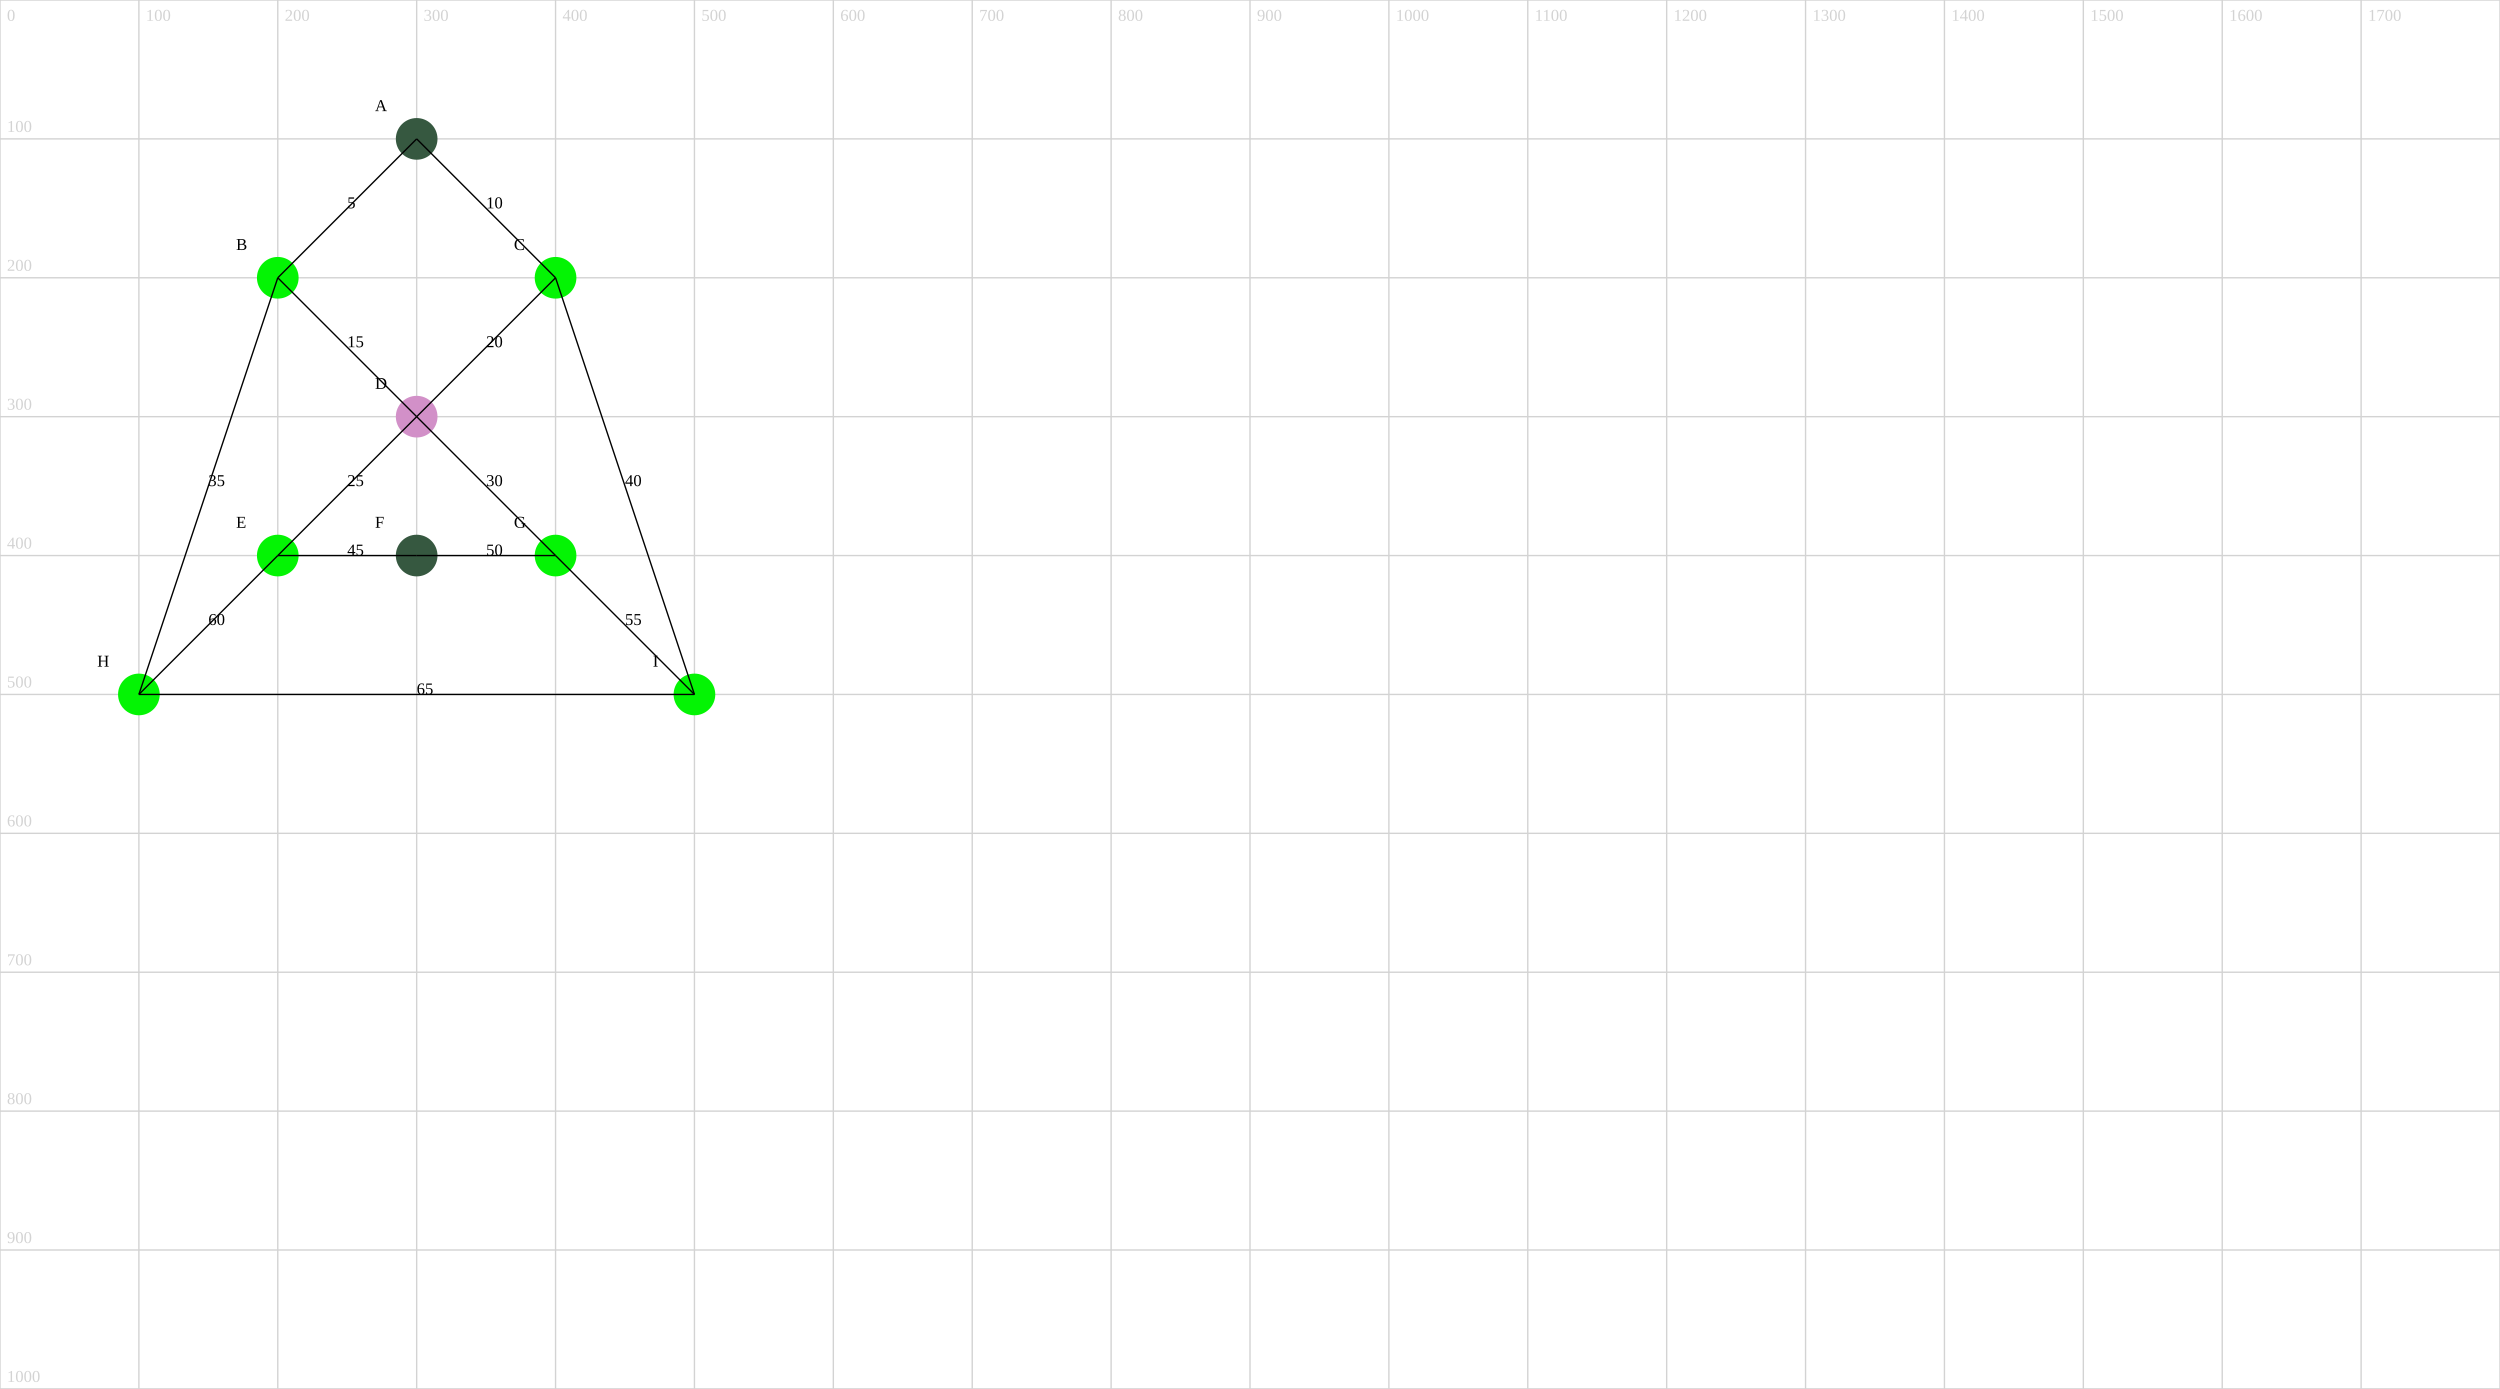
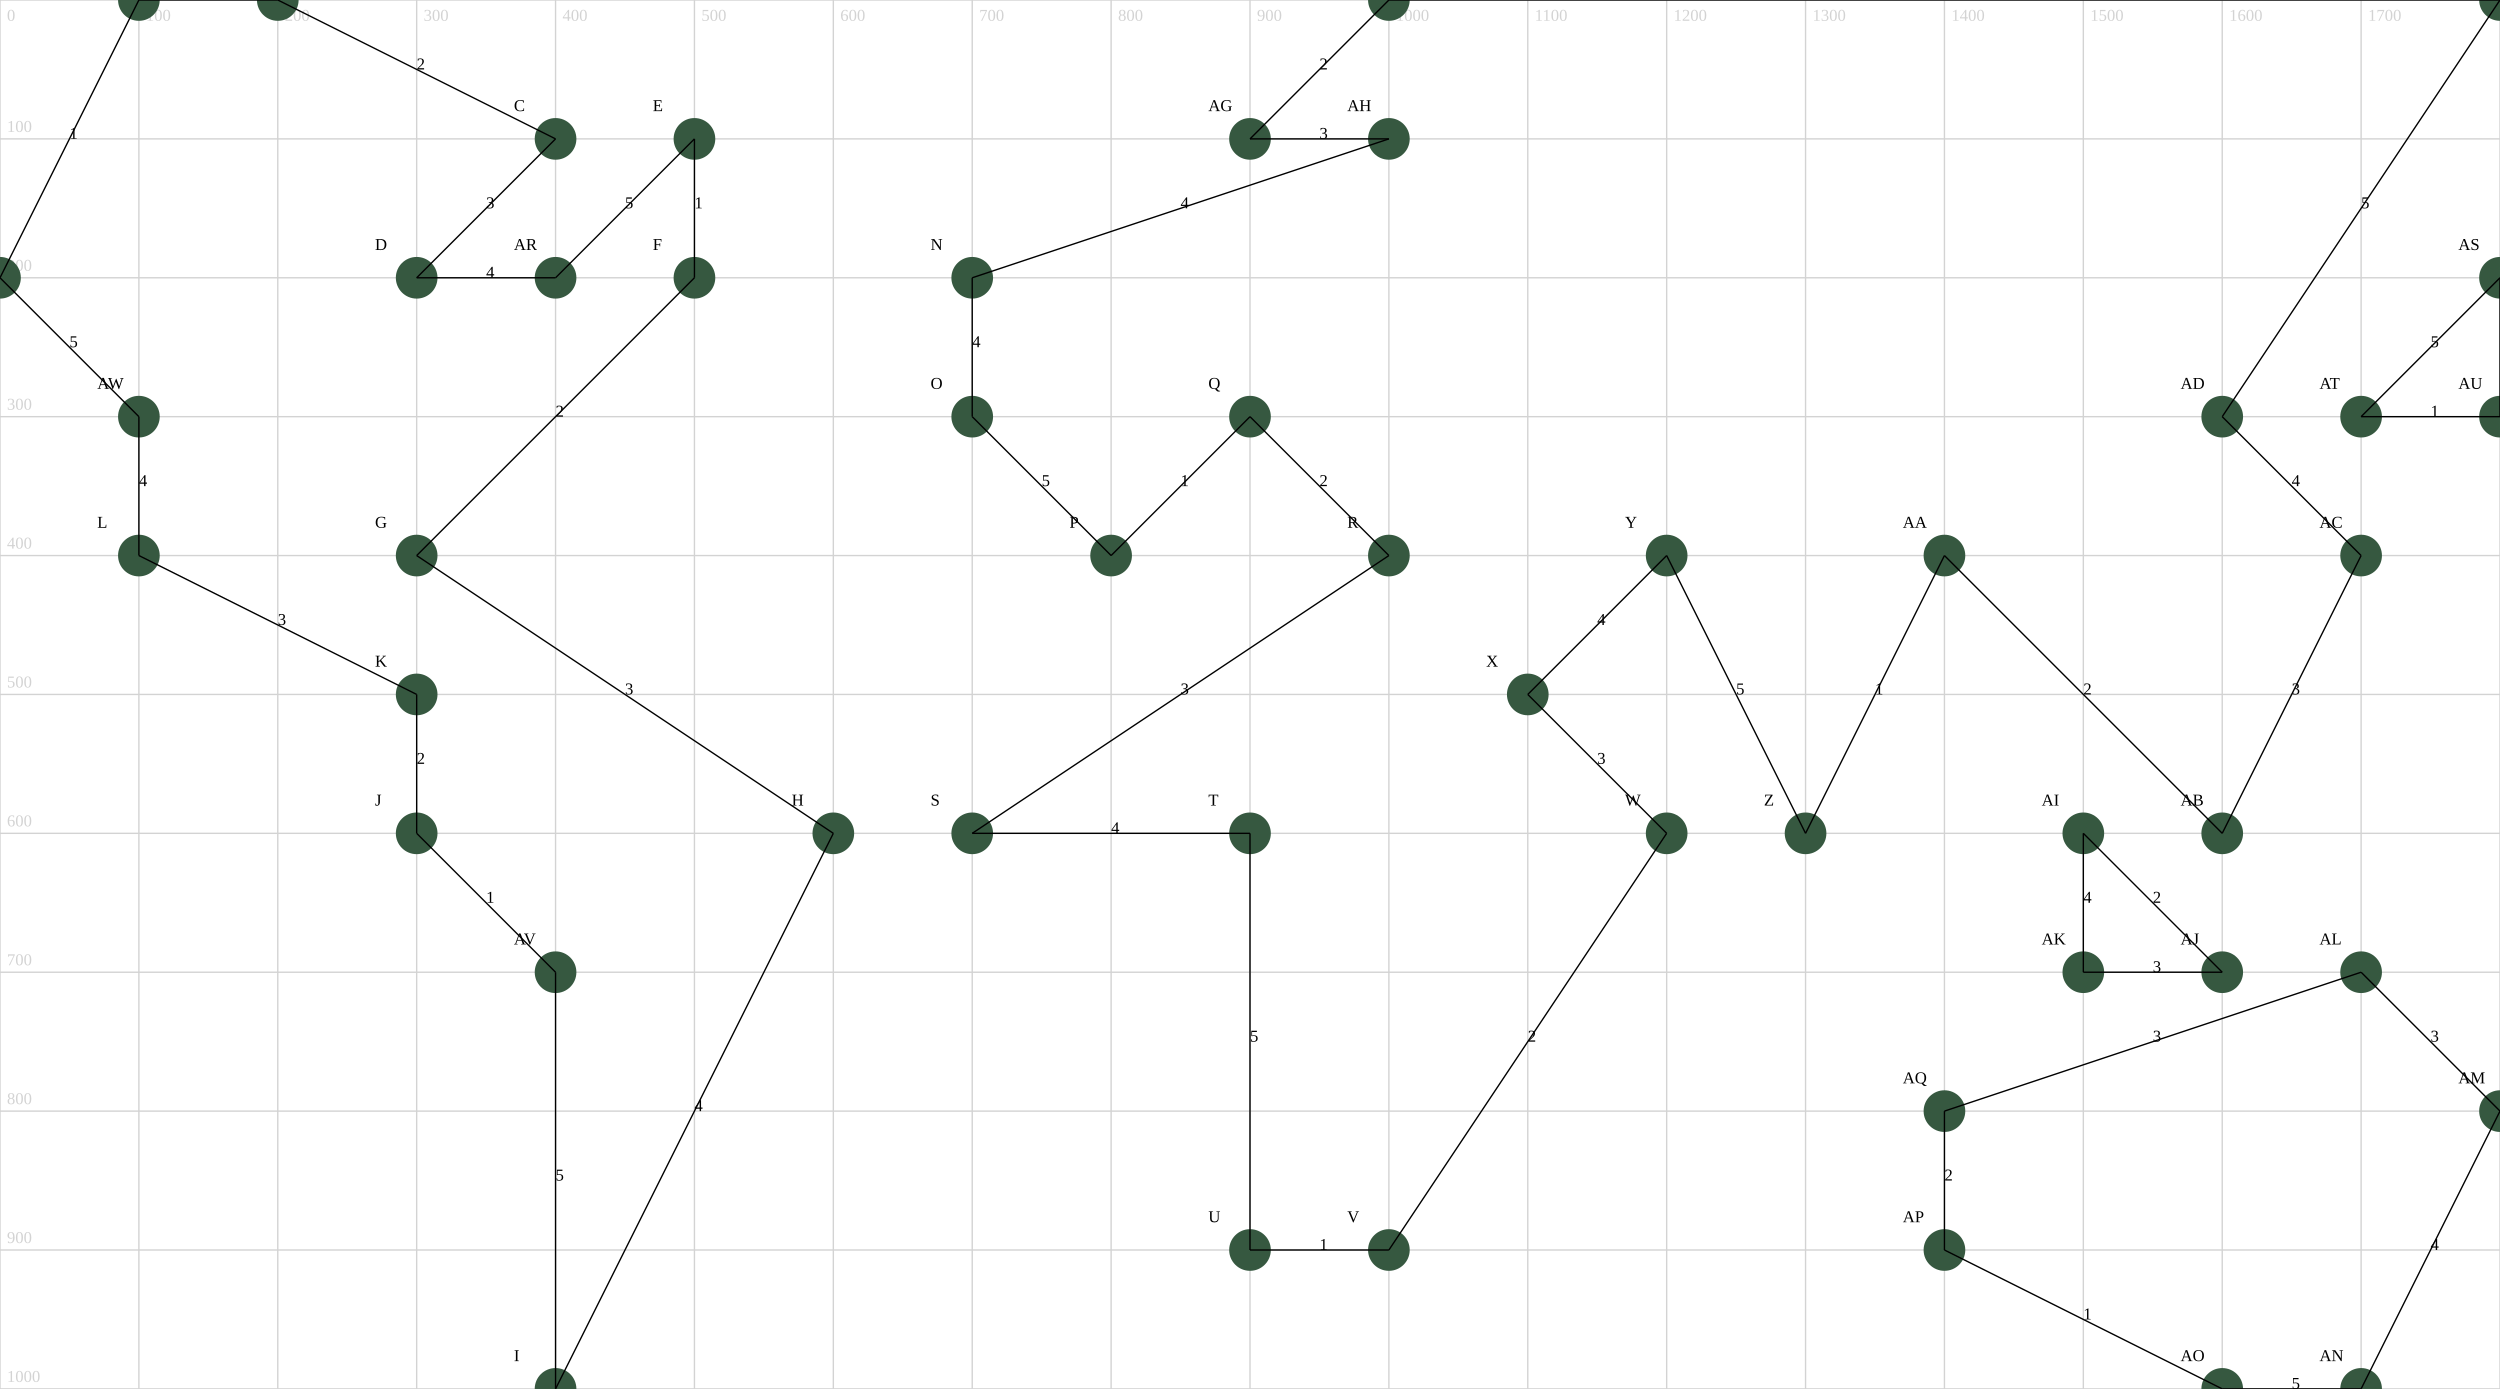
<svg xmlns="http://www.w3.org/2000/svg" version="1.1" width="1800" height="1000">
  <line x1="0" y1="0" x2="1800" y2="0" stroke="lightgrey" />
  <text x="5" y="-5" fill="lightgrey">0</text>
  <line x1="0" y1="100" x2="1800" y2="100" stroke="lightgrey" />
  <text x="5" y="95" fill="lightgrey">100</text>
  <line x1="0" y1="200" x2="1800" y2="200" stroke="lightgrey" />
  <text x="5" y="195" fill="lightgrey">200</text>
  <line x1="0" y1="300" x2="1800" y2="300" stroke="lightgrey" />
  <text x="5" y="295" fill="lightgrey">300</text>
  <line x1="0" y1="400" x2="1800" y2="400" stroke="lightgrey" />
  <text x="5" y="395" fill="lightgrey">400</text>
  <line x1="0" y1="500" x2="1800" y2="500" stroke="lightgrey" />
  <text x="5" y="495" fill="lightgrey">500</text>
  <line x1="0" y1="600" x2="1800" y2="600" stroke="lightgrey" />
  <text x="5" y="595" fill="lightgrey">600</text>
  <line x1="0" y1="700" x2="1800" y2="700" stroke="lightgrey" />
  <text x="5" y="695" fill="lightgrey">700</text>
  <line x1="0" y1="800" x2="1800" y2="800" stroke="lightgrey" />
  <text x="5" y="795" fill="lightgrey">800</text>
  <line x1="0" y1="900" x2="1800" y2="900" stroke="lightgrey" />
  <text x="5" y="895" fill="lightgrey">900</text>
  <line x1="0" y1="1000" x2="1800" y2="1000" stroke="lightgrey" />
  <text x="5" y="995" fill="lightgrey">1000</text>
  <line x1="0" y1="0" x2="0" y2="1000" stroke="lightgrey" />
  <text x="5" y="15" fill="lightgrey">0</text>
  <line x1="100" y1="0" x2="100" y2="1000" stroke="lightgrey" />
  <text x="105" y="15" fill="lightgrey">100</text>
  <line x1="200" y1="0" x2="200" y2="1000" stroke="lightgrey" />
  <text x="205" y="15" fill="lightgrey">200</text>
  <line x1="300" y1="0" x2="300" y2="1000" stroke="lightgrey" />
  <text x="305" y="15" fill="lightgrey">300</text>
  <line x1="400" y1="0" x2="400" y2="1000" stroke="lightgrey" />
  <text x="405" y="15" fill="lightgrey">400</text>
  <line x1="500" y1="0" x2="500" y2="1000" stroke="lightgrey" />
  <text x="505" y="15" fill="lightgrey">500</text>
  <line x1="600" y1="0" x2="600" y2="1000" stroke="lightgrey" />
  <text x="605" y="15" fill="lightgrey">600</text>
  <line x1="700" y1="0" x2="700" y2="1000" stroke="lightgrey" />
  <text x="705" y="15" fill="lightgrey">700</text>
  <line x1="800" y1="0" x2="800" y2="1000" stroke="lightgrey" />
  <text x="805" y="15" fill="lightgrey">800</text>
  <line x1="900" y1="0" x2="900" y2="1000" stroke="lightgrey" />
  <text x="905" y="15" fill="lightgrey">900</text>
  <line x1="1000" y1="0" x2="1000" y2="1000" stroke="lightgrey" />
  <text x="1005" y="15" fill="lightgrey">1000</text>
  <line x1="1100" y1="0" x2="1100" y2="1000" stroke="lightgrey" />
  <text x="1105" y="15" fill="lightgrey">1100</text>
  <line x1="1200" y1="0" x2="1200" y2="1000" stroke="lightgrey" />
  <text x="1205" y="15" fill="lightgrey">1200</text>
  <line x1="1300" y1="0" x2="1300" y2="1000" stroke="lightgrey" />
  <text x="1305" y="15" fill="lightgrey">1300</text>
  <line x1="1400" y1="0" x2="1400" y2="1000" stroke="lightgrey" />
  <text x="1405" y="15" fill="lightgrey">1400</text>
  <line x1="1500" y1="0" x2="1500" y2="1000" stroke="lightgrey" />
  <text x="1505" y="15" fill="lightgrey">1500</text>
  <line x1="1600" y1="0" x2="1600" y2="1000" stroke="lightgrey" />
  <text x="1605" y="15" fill="lightgrey">1600</text>
  <line x1="1700" y1="0" x2="1700" y2="1000" stroke="lightgrey" />
  <text x="1705" y="15" fill="lightgrey">1700</text>
  <line x1="1800" y1="0" x2="1800" y2="1000" stroke="lightgrey" />
  <text x="1805" y="15" fill="lightgrey">1800</text>
-   <circle cx="300" cy="100" r="15" fill="rgb(54,88,64)" />
-   <text x="270" y="80" fill="rgb(0,0,0)">A</text>
-   <circle cx="200" cy="200" r="15" fill="rgb(4,244,4)" />
-   <text x="170" y="180" fill="rgb(0,0,0)">B</text>
-   <circle cx="400" cy="200" r="15" fill="rgb(4,244,4)" />
-   <text x="370" y="180" fill="rgb(0,0,0)">C</text>
-   <circle cx="300" cy="300" r="15" fill="rgb(210,144,200)" />
-   <text x="270" y="280" fill="rgb(0,0,0)">D</text>
-   <circle cx="200" cy="400" r="15" fill="rgb(4,244,4)" />
-   <text x="170" y="380" fill="rgb(0,0,0)">E</text>
+   <circle cx="100" cy="0" r="15" fill="rgb(54,88,64)" />
+   <text x="70" y="-20" fill="rgb(0,0,0)">A</text>
+   <circle cx="200" cy="0" r="15" fill="rgb(54,88,64)" />
+   <text x="170" y="-20" fill="rgb(0,0,0)">B</text>
+   <circle cx="400" cy="100" r="15" fill="rgb(54,88,64)" />
+   <text x="370" y="80" fill="rgb(0,0,0)">C</text>
+   <circle cx="300" cy="200" r="15" fill="rgb(54,88,64)" />
+   <text x="270" y="180" fill="rgb(0,0,0)">D</text>
+   <circle cx="500" cy="100" r="15" fill="rgb(54,88,64)" />
+   <text x="470" y="80" fill="rgb(0,0,0)">E</text>
+   <circle cx="500" cy="200" r="15" fill="rgb(54,88,64)" />
+   <text x="470" y="180" fill="rgb(0,0,0)">F</text>
  <circle cx="300" cy="400" r="15" fill="rgb(54,88,64)" />
-   <text x="270" y="380" fill="rgb(0,0,0)">F</text>
-   <circle cx="400" cy="400" r="15" fill="rgb(4,244,4)" />
-   <text x="370" y="380" fill="rgb(0,0,0)">G</text>
-   <circle cx="100" cy="500" r="15" fill="rgb(4,244,4)" />
-   <text x="70" y="480" fill="rgb(0,0,0)">H</text>
-   <circle cx="500" cy="500" r="15" fill="rgb(4,244,4)" />
-   <text x="470" y="480" fill="rgb(0,0,0)">I</text>
-   <line x1="300" y1="100" x2="200" y2="200" stroke="rgb(0,0,0)" />
-   <text x="250" y="150" fill="rgb(0,0,0)">5</text>
-   <line x1="300" y1="100" x2="400" y2="200" stroke="rgb(0,0,0)" />
-   <text x="350" y="150" fill="rgb(0,0,0)">10</text>
-   <line x1="200" y1="200" x2="300" y2="300" stroke="rgb(0,0,0)" />
-   <text x="250" y="250" fill="rgb(0,0,0)">15</text>
-   <line x1="400" y1="200" x2="300" y2="300" stroke="rgb(0,0,0)" />
-   <text x="350" y="250" fill="rgb(0,0,0)">20</text>
-   <line x1="300" y1="300" x2="200" y2="400" stroke="rgb(0,0,0)" />
-   <text x="250" y="350" fill="rgb(0,0,0)">25</text>
-   <line x1="300" y1="300" x2="400" y2="400" stroke="rgb(0,0,0)" />
-   <text x="350" y="350" fill="rgb(0,0,0)">30</text>
-   <line x1="200" y1="200" x2="100" y2="500" stroke="rgb(0,0,0)" />
-   <text x="150" y="350" fill="rgb(0,0,0)">35</text>
-   <line x1="400" y1="200" x2="500" y2="500" stroke="rgb(0,0,0)" />
-   <text x="450" y="350" fill="rgb(0,0,0)">40</text>
-   <line x1="200" y1="400" x2="300" y2="400" stroke="rgb(0,0,0)" />
-   <text x="250" y="400" fill="rgb(0,0,0)">45</text>
-   <line x1="300" y1="400" x2="400" y2="400" stroke="rgb(0,0,0)" />
-   <text x="350" y="400" fill="rgb(0,0,0)">50</text>
-   <line x1="400" y1="400" x2="500" y2="500" stroke="rgb(0,0,0)" />
-   <text x="450" y="450" fill="rgb(0,0,0)">55</text>
-   <line x1="200" y1="400" x2="100" y2="500" stroke="rgb(0,0,0)" />
-   <text x="150" y="450" fill="rgb(0,0,0)">60</text>
-   <line x1="100" y1="500" x2="500" y2="500" stroke="rgb(0,0,0)" />
-   <text x="300" y="500" fill="rgb(0,0,0)">65</text>
+   <text x="270" y="380" fill="rgb(0,0,0)">G</text>
+   <circle cx="600" cy="600" r="15" fill="rgb(54,88,64)" />
+   <text x="570" y="580" fill="rgb(0,0,0)">H</text>
+   <circle cx="400" cy="1000" r="15" fill="rgb(54,88,64)" />
+   <text x="370" y="980" fill="rgb(0,0,0)">I</text>
+   <circle cx="300" cy="600" r="15" fill="rgb(54,88,64)" />
+   <text x="270" y="580" fill="rgb(0,0,0)">J</text>
+   <circle cx="300" cy="500" r="15" fill="rgb(54,88,64)" />
+   <text x="270" y="480" fill="rgb(0,0,0)">K</text>
+   <circle cx="100" cy="400" r="15" fill="rgb(54,88,64)" />
+   <text x="70" y="380" fill="rgb(0,0,0)">L</text>
+   <circle cx="0" cy="200" r="15" fill="rgb(54,88,64)" />
+   <text x="-30" y="180" fill="rgb(0,0,0)">M</text>
+   <circle cx="700" cy="200" r="15" fill="rgb(54,88,64)" />
+   <text x="670" y="180" fill="rgb(0,0,0)">N</text>
+   <circle cx="700" cy="300" r="15" fill="rgb(54,88,64)" />
+   <text x="670" y="280" fill="rgb(0,0,0)">O</text>
+   <circle cx="800" cy="400" r="15" fill="rgb(54,88,64)" />
+   <text x="770" y="380" fill="rgb(0,0,0)">P</text>
+   <circle cx="900" cy="300" r="15" fill="rgb(54,88,64)" />
+   <text x="870" y="280" fill="rgb(0,0,0)">Q</text>
+   <circle cx="1000" cy="400" r="15" fill="rgb(54,88,64)" />
+   <text x="970" y="380" fill="rgb(0,0,0)">R</text>
+   <circle cx="700" cy="600" r="15" fill="rgb(54,88,64)" />
+   <text x="670" y="580" fill="rgb(0,0,0)">S</text>
+   <circle cx="900" cy="600" r="15" fill="rgb(54,88,64)" />
+   <text x="870" y="580" fill="rgb(0,0,0)">T</text>
+   <circle cx="900" cy="900" r="15" fill="rgb(54,88,64)" />
+   <text x="870" y="880" fill="rgb(0,0,0)">U</text>
+   <circle cx="1000" cy="900" r="15" fill="rgb(54,88,64)" />
+   <text x="970" y="880" fill="rgb(0,0,0)">V</text>
+   <circle cx="1200" cy="600" r="15" fill="rgb(54,88,64)" />
+   <text x="1170" y="580" fill="rgb(0,0,0)">W</text>
+   <circle cx="1100" cy="500" r="15" fill="rgb(54,88,64)" />
+   <text x="1070" y="480" fill="rgb(0,0,0)">X</text>
+   <circle cx="1200" cy="400" r="15" fill="rgb(54,88,64)" />
+   <text x="1170" y="380" fill="rgb(0,0,0)">Y</text>
+   <circle cx="1300" cy="600" r="15" fill="rgb(54,88,64)" />
+   <text x="1270" y="580" fill="rgb(0,0,0)">Z</text>
+   <circle cx="1400" cy="400" r="15" fill="rgb(54,88,64)" />
+   <text x="1370" y="380" fill="rgb(0,0,0)">AA</text>
+   <circle cx="1600" cy="600" r="15" fill="rgb(54,88,64)" />
+   <text x="1570" y="580" fill="rgb(0,0,0)">AB</text>
+   <circle cx="1700" cy="400" r="15" fill="rgb(54,88,64)" />
+   <text x="1670" y="380" fill="rgb(0,0,0)">AC</text>
+   <circle cx="1600" cy="300" r="15" fill="rgb(54,88,64)" />
+   <text x="1570" y="280" fill="rgb(0,0,0)">AD</text>
+   <circle cx="1800" cy="0" r="15" fill="rgb(54,88,64)" />
+   <text x="1770" y="-20" fill="rgb(0,0,0)">AE</text>
+   <circle cx="1000" cy="0" r="15" fill="rgb(54,88,64)" />
+   <text x="970" y="-20" fill="rgb(0,0,0)">AF</text>
+   <circle cx="900" cy="100" r="15" fill="rgb(54,88,64)" />
+   <text x="870" y="80" fill="rgb(0,0,0)">AG</text>
+   <circle cx="1000" cy="100" r="15" fill="rgb(54,88,64)" />
+   <text x="970" y="80" fill="rgb(0,0,0)">AH</text>
+   <circle cx="1500" cy="600" r="15" fill="rgb(54,88,64)" />
+   <text x="1470" y="580" fill="rgb(0,0,0)">AI</text>
+   <circle cx="1600" cy="700" r="15" fill="rgb(54,88,64)" />
+   <text x="1570" y="680" fill="rgb(0,0,0)">AJ</text>
+   <circle cx="1500" cy="700" r="15" fill="rgb(54,88,64)" />
+   <text x="1470" y="680" fill="rgb(0,0,0)">AK</text>
+   <circle cx="1700" cy="700" r="15" fill="rgb(54,88,64)" />
+   <text x="1670" y="680" fill="rgb(0,0,0)">AL</text>
+   <circle cx="1800" cy="800" r="15" fill="rgb(54,88,64)" />
+   <text x="1770" y="780" fill="rgb(0,0,0)">AM</text>
+   <circle cx="1700" cy="1000" r="15" fill="rgb(54,88,64)" />
+   <text x="1670" y="980" fill="rgb(0,0,0)">AN</text>
+   <circle cx="1600" cy="1000" r="15" fill="rgb(54,88,64)" />
+   <text x="1570" y="980" fill="rgb(0,0,0)">AO</text>
+   <circle cx="1400" cy="900" r="15" fill="rgb(54,88,64)" />
+   <text x="1370" y="880" fill="rgb(0,0,0)">AP</text>
+   <circle cx="1400" cy="800" r="15" fill="rgb(54,88,64)" />
+   <text x="1370" y="780" fill="rgb(0,0,0)">AQ</text>
+   <circle cx="400" cy="200" r="15" fill="rgb(54,88,64)" />
+   <text x="370" y="180" fill="rgb(0,0,0)">AR</text>
+   <circle cx="1800" cy="200" r="15" fill="rgb(54,88,64)" />
+   <text x="1770" y="180" fill="rgb(0,0,0)">AS</text>
+   <circle cx="1700" cy="300" r="15" fill="rgb(54,88,64)" />
+   <text x="1670" y="280" fill="rgb(0,0,0)">AT</text>
+   <circle cx="1800" cy="300" r="15" fill="rgb(54,88,64)" />
+   <text x="1770" y="280" fill="rgb(0,0,0)">AU</text>
+   <circle cx="400" cy="700" r="15" fill="rgb(54,88,64)" />
+   <text x="370" y="680" fill="rgb(0,0,0)">AV</text>
+   <circle cx="100" cy="300" r="15" fill="rgb(54,88,64)" />
+   <text x="70" y="280" fill="rgb(0,0,0)">AW</text>
+   <line x1="100" y1="0" x2="200" y2="0" stroke="rgb(0,0,0)" />
+   <text x="150" y="0" fill="rgb(0,0,0)">1</text>
+   <line x1="200" y1="0" x2="400" y2="100" stroke="rgb(0,0,0)" />
+   <text x="300" y="50" fill="rgb(0,0,0)">2</text>
+   <line x1="400" y1="100" x2="300" y2="200" stroke="rgb(0,0,0)" />
+   <text x="350" y="150" fill="rgb(0,0,0)">3</text>
+   <line x1="300" y1="200" x2="400" y2="200" stroke="rgb(0,0,0)" />
+   <text x="350" y="200" fill="rgb(0,0,0)">4</text>
+   <line x1="400" y1="200" x2="500" y2="100" stroke="rgb(0,0,0)" />
+   <text x="450" y="150" fill="rgb(0,0,0)">5</text>
+   <line x1="500" y1="100" x2="500" y2="200" stroke="rgb(0,0,0)" />
+   <text x="500" y="150" fill="rgb(0,0,0)">1</text>
+   <line x1="500" y1="200" x2="300" y2="400" stroke="rgb(0,0,0)" />
+   <text x="400" y="300" fill="rgb(0,0,0)">2</text>
+   <line x1="300" y1="400" x2="600" y2="600" stroke="rgb(0,0,0)" />
+   <text x="450" y="500" fill="rgb(0,0,0)">3</text>
+   <line x1="600" y1="600" x2="400" y2="1000" stroke="rgb(0,0,0)" />
+   <text x="500" y="800" fill="rgb(0,0,0)">4</text>
+   <line x1="400" y1="1000" x2="400" y2="700" stroke="rgb(0,0,0)" />
+   <text x="400" y="850" fill="rgb(0,0,0)">5</text>
+   <line x1="400" y1="700" x2="300" y2="600" stroke="rgb(0,0,0)" />
+   <text x="350" y="650" fill="rgb(0,0,0)">1</text>
+   <line x1="300" y1="600" x2="300" y2="500" stroke="rgb(0,0,0)" />
+   <text x="300" y="550" fill="rgb(0,0,0)">2</text>
+   <line x1="300" y1="500" x2="100" y2="400" stroke="rgb(0,0,0)" />
+   <text x="200" y="450" fill="rgb(0,0,0)">3</text>
+   <line x1="100" y1="400" x2="100" y2="300" stroke="rgb(0,0,0)" />
+   <text x="100" y="350" fill="rgb(0,0,0)">4</text>
+   <line x1="100" y1="300" x2="0" y2="200" stroke="rgb(0,0,0)" />
+   <text x="50" y="250" fill="rgb(0,0,0)">5</text>
+   <line x1="0" y1="200" x2="100" y2="0" stroke="rgb(0,0,0)" />
+   <text x="50" y="100" fill="rgb(0,0,0)">1</text>
+   <line x1="1500" y1="600" x2="1600" y2="700" stroke="rgb(0,0,0)" />
+   <text x="1550" y="650" fill="rgb(0,0,0)">2</text>
+   <line x1="1600" y1="700" x2="1500" y2="700" stroke="rgb(0,0,0)" />
+   <text x="1550" y="700" fill="rgb(0,0,0)">3</text>
+   <line x1="1500" y1="600" x2="1500" y2="700" stroke="rgb(0,0,0)" />
+   <text x="1500" y="650" fill="rgb(0,0,0)">4</text>
+   <line x1="1800" y1="200" x2="1700" y2="300" stroke="rgb(0,0,0)" />
+   <text x="1750" y="250" fill="rgb(0,0,0)">5</text>
+   <line x1="1700" y1="300" x2="1800" y2="300" stroke="rgb(0,0,0)" />
+   <text x="1750" y="300" fill="rgb(0,0,0)">1</text>
+   <line x1="1800" y1="200" x2="1800" y2="300" stroke="rgb(0,0,0)" />
+   <text x="1800" y="250" fill="rgb(0,0,0)">2</text>
+   <line x1="1700" y1="700" x2="1800" y2="800" stroke="rgb(0,0,0)" />
+   <text x="1750" y="750" fill="rgb(0,0,0)">3</text>
+   <line x1="1800" y1="800" x2="1700" y2="1000" stroke="rgb(0,0,0)" />
+   <text x="1750" y="900" fill="rgb(0,0,0)">4</text>
+   <line x1="1700" y1="1000" x2="1600" y2="1000" stroke="rgb(0,0,0)" />
+   <text x="1650" y="1000" fill="rgb(0,0,0)">5</text>
+   <line x1="1600" y1="1000" x2="1400" y2="900" stroke="rgb(0,0,0)" />
+   <text x="1500" y="950" fill="rgb(0,0,0)">1</text>
+   <line x1="1400" y1="900" x2="1400" y2="800" stroke="rgb(0,0,0)" />
+   <text x="1400" y="850" fill="rgb(0,0,0)">2</text>
+   <line x1="1400" y1="800" x2="1700" y2="700" stroke="rgb(0,0,0)" />
+   <text x="1550" y="750" fill="rgb(0,0,0)">3</text>
+   <line x1="700" y1="200" x2="700" y2="300" stroke="rgb(0,0,0)" />
+   <text x="700" y="250" fill="rgb(0,0,0)">4</text>
+   <line x1="700" y1="300" x2="800" y2="400" stroke="rgb(0,0,0)" />
+   <text x="750" y="350" fill="rgb(0,0,0)">5</text>
+   <line x1="800" y1="400" x2="900" y2="300" stroke="rgb(0,0,0)" />
+   <text x="850" y="350" fill="rgb(0,0,0)">1</text>
+   <line x1="900" y1="300" x2="1000" y2="400" stroke="rgb(0,0,0)" />
+   <text x="950" y="350" fill="rgb(0,0,0)">2</text>
+   <line x1="1000" y1="400" x2="700" y2="600" stroke="rgb(0,0,0)" />
+   <text x="850" y="500" fill="rgb(0,0,0)">3</text>
+   <line x1="700" y1="600" x2="900" y2="600" stroke="rgb(0,0,0)" />
+   <text x="800" y="600" fill="rgb(0,0,0)">4</text>
+   <line x1="900" y1="600" x2="900" y2="900" stroke="rgb(0,0,0)" />
+   <text x="900" y="750" fill="rgb(0,0,0)">5</text>
+   <line x1="900" y1="900" x2="1000" y2="900" stroke="rgb(0,0,0)" />
+   <text x="950" y="900" fill="rgb(0,0,0)">1</text>
+   <line x1="1000" y1="900" x2="1200" y2="600" stroke="rgb(0,0,0)" />
+   <text x="1100" y="750" fill="rgb(0,0,0)">2</text>
+   <line x1="1200" y1="600" x2="1100" y2="500" stroke="rgb(0,0,0)" />
+   <text x="1150" y="550" fill="rgb(0,0,0)">3</text>
+   <line x1="1100" y1="500" x2="1200" y2="400" stroke="rgb(0,0,0)" />
+   <text x="1150" y="450" fill="rgb(0,0,0)">4</text>
+   <line x1="1200" y1="400" x2="1300" y2="600" stroke="rgb(0,0,0)" />
+   <text x="1250" y="500" fill="rgb(0,0,0)">5</text>
+   <line x1="1300" y1="600" x2="1400" y2="400" stroke="rgb(0,0,0)" />
+   <text x="1350" y="500" fill="rgb(0,0,0)">1</text>
+   <line x1="1400" y1="400" x2="1600" y2="600" stroke="rgb(0,0,0)" />
+   <text x="1500" y="500" fill="rgb(0,0,0)">2</text>
+   <line x1="1600" y1="600" x2="1700" y2="400" stroke="rgb(0,0,0)" />
+   <text x="1650" y="500" fill="rgb(0,0,0)">3</text>
+   <line x1="1700" y1="400" x2="1600" y2="300" stroke="rgb(0,0,0)" />
+   <text x="1650" y="350" fill="rgb(0,0,0)">4</text>
+   <line x1="1600" y1="300" x2="1800" y2="0" stroke="rgb(0,0,0)" />
+   <text x="1700" y="150" fill="rgb(0,0,0)">5</text>
+   <line x1="1800" y1="0" x2="1000" y2="0" stroke="rgb(0,0,0)" />
+   <text x="1400" y="0" fill="rgb(0,0,0)">1</text>
+   <line x1="1000" y1="0" x2="900" y2="100" stroke="rgb(0,0,0)" />
+   <text x="950" y="50" fill="rgb(0,0,0)">2</text>
+   <line x1="900" y1="100" x2="1000" y2="100" stroke="rgb(0,0,0)" />
+   <text x="950" y="100" fill="rgb(0,0,0)">3</text>
+   <line x1="1000" y1="100" x2="700" y2="200" stroke="rgb(0,0,0)" />
+   <text x="850" y="150" fill="rgb(0,0,0)">4</text>
</svg>
